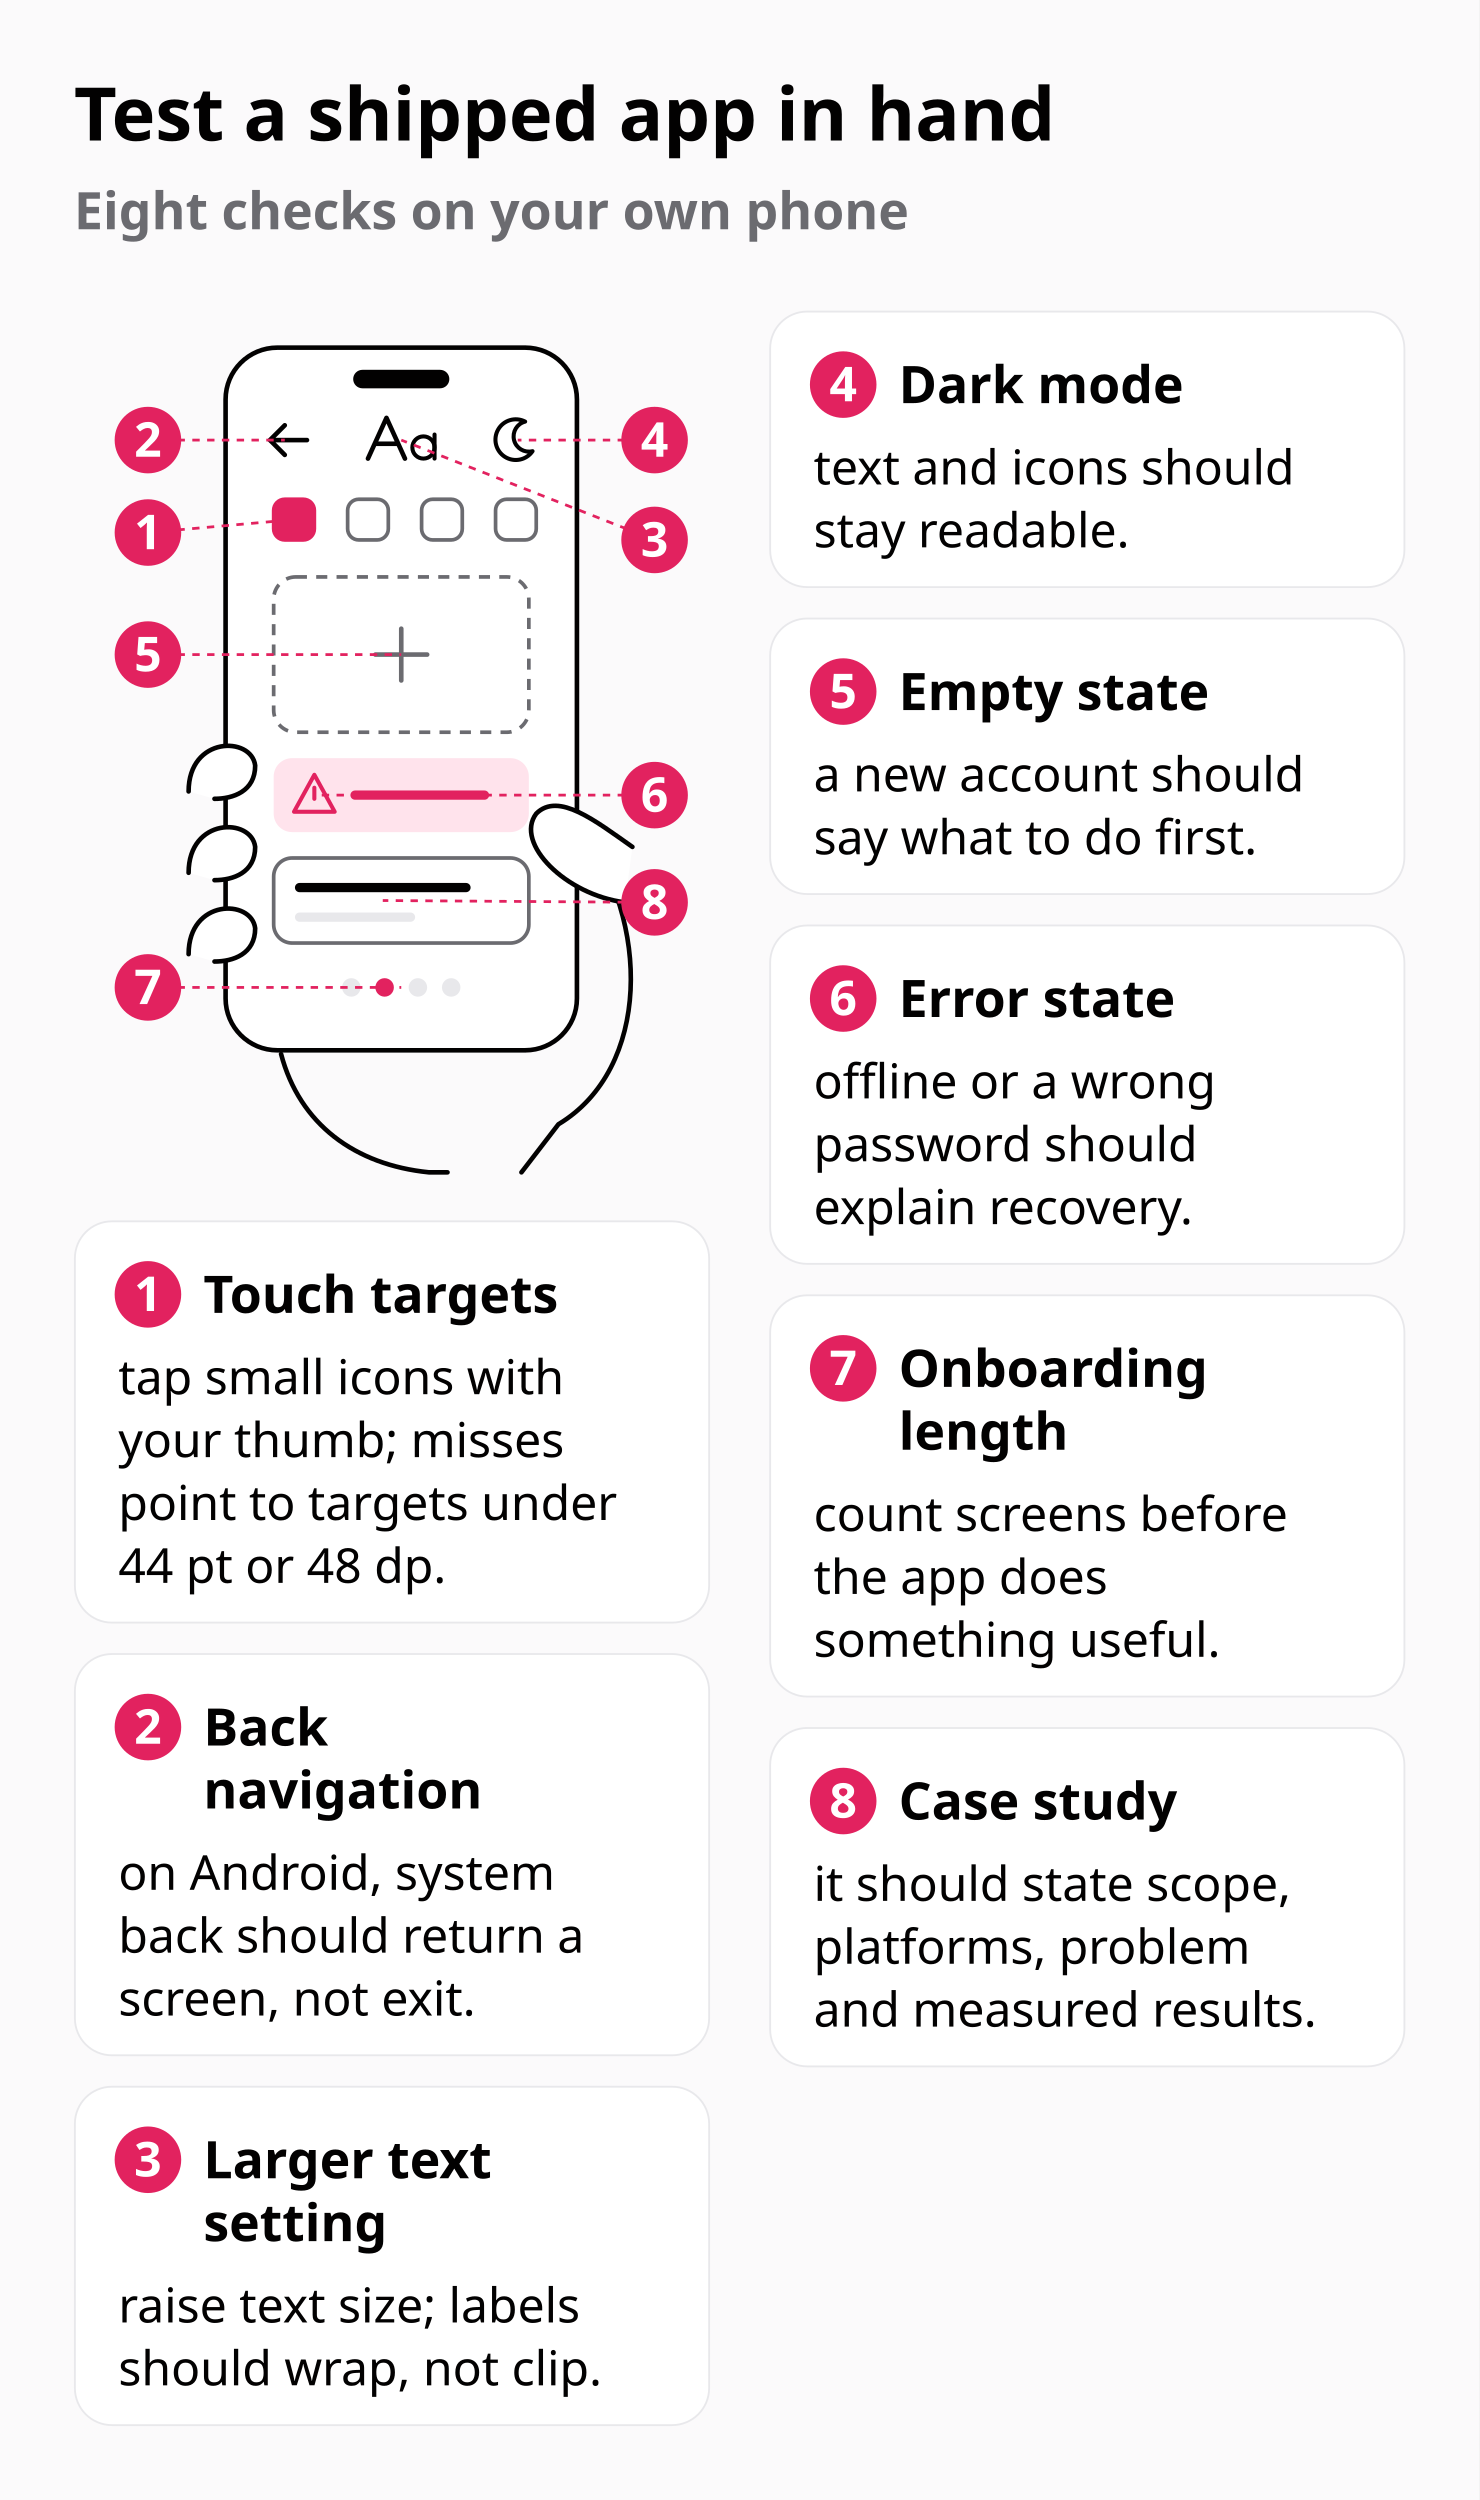
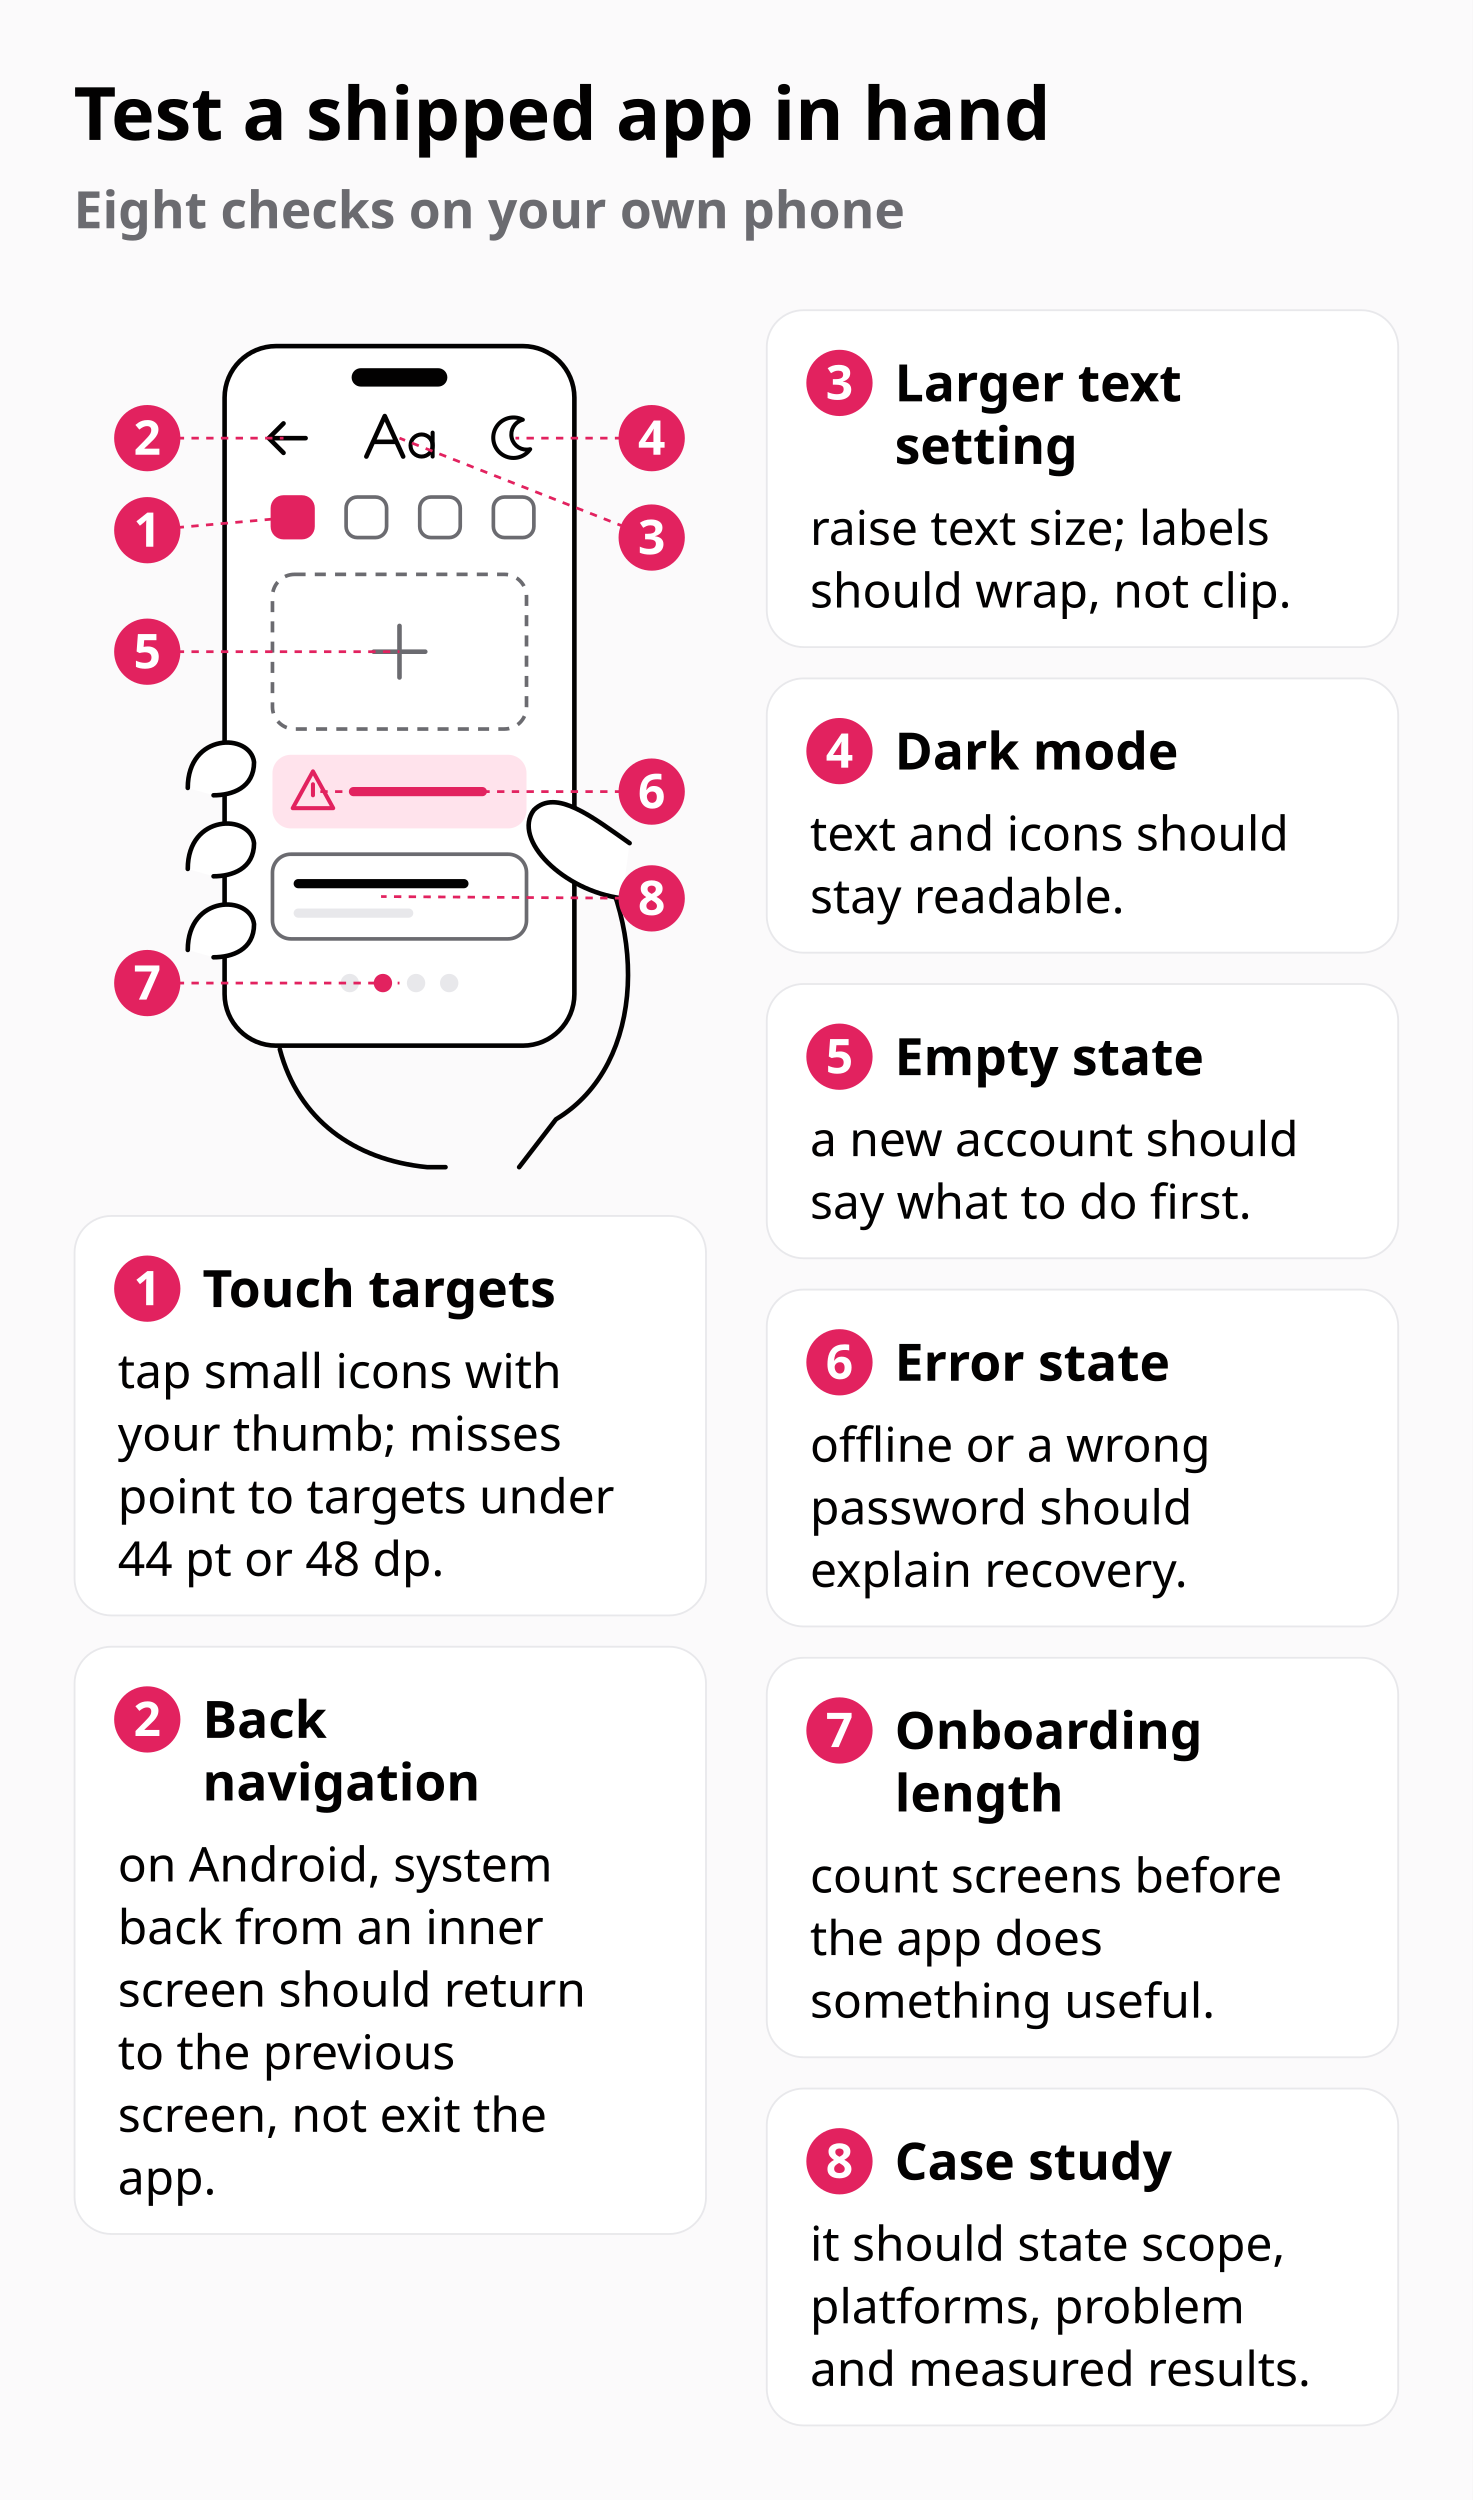
- <svg xmlns="http://www.w3.org/2000/svg" viewBox="0 0 800 1352" width="800" height="1352" font-family="Manrope, system-ui, sans-serif">
-   <rect width="800" height="1352" fill="#FBFAFB" />
+ <svg xmlns="http://www.w3.org/2000/svg" viewBox="0 0 800 1358" width="800" height="1358" font-family="Manrope, system-ui, sans-serif">
+   <rect width="800" height="1358" fill="#FBFAFB" />
  <text x="40" y="76" font-size="40" font-weight="800" fill="#020101">Test a shipped app in hand</text>
  <text x="40" y="124" font-size="28" font-weight="600" fill="#6B6B70">Eight checks on your own phone</text>
  <g data-id="hero">
    <g fill="none" stroke="#020101" stroke-width="2.5" stroke-linecap="round" stroke-linejoin="round">
      <path d="M152 570 C162 608 192 630 232 634 L242 634" />
      <path d="M314 448 C352 498 352 578 302 608 L282 634" />
    </g>
    <rect x="122" y="188" width="190" height="380" rx="28" fill="#FFFFFF" stroke="#020101" stroke-width="2.5" />
    <rect x="191.0" y="200" width="52" height="10" rx="5" fill="#020101" />
    <path d="M102 428 C102 398 136 398 138 414 C138 428 126 432 116 432" fill="#FFFFFF" stroke="#020101" stroke-width="2.5" stroke-linecap="round" />
    <path d="M102 472 C102 442 136 442 138 458 C138 472 126 476 116 476" fill="#FFFFFF" stroke="#020101" stroke-width="2.5" stroke-linecap="round" />
    <path d="M102 516 C102 486 136 486 138 502 C138 516 126 520 116 520" fill="#FFFFFF" stroke="#020101" stroke-width="2.5" stroke-linecap="round" />
    <path d="M338 488 C306 484 278 456 290 440 C302 428 322 444 342 458" fill="#FFFFFF" stroke="#020101" stroke-width="2.5" stroke-linecap="round" />
    <path d="M166 238 H146 M154 230 L146 238 L154 246" fill="none" stroke="#020101" stroke-width="2.5" stroke-linecap="round" stroke-linejoin="round" />
    <path d="M284 228 A11 11 0 1 0 288 244 A8 8 0 0 1 284 228 Z" fill="none" stroke="#020101" stroke-width="2.2" stroke-linejoin="round" />
    <path d="M199.0 248 L209.0 226 L219.0 248 M203.0 240 H215.0" fill="none" stroke="#020101" stroke-width="2.5" stroke-linecap="round" stroke-linejoin="round" />
    <circle cx="229.0" cy="242" r="6" fill="none" stroke="#020101" stroke-width="2.2" />
    <path d="M235.0 235 V248" stroke="#020101" stroke-width="2.2" stroke-linecap="round" />
    <rect x="148" y="270" width="22" height="22" rx="6" fill="#E2225F" stroke="#E2225F" stroke-width="2" />
    <rect x="188" y="270" width="22" height="22" rx="6" fill="none" stroke="#6B6B70" stroke-width="2" />
    <rect x="228" y="270" width="22" height="22" rx="6" fill="none" stroke="#6B6B70" stroke-width="2" />
    <rect x="268" y="270" width="22" height="22" rx="6" fill="none" stroke="#6B6B70" stroke-width="2" />
    <rect x="148" y="312" width="138" height="84" rx="12" fill="none" stroke="#6B6B70" stroke-width="2" stroke-dasharray="6 5" />
    <path d="M217.0 340 v28 M203.0 354 h28" stroke="#6B6B70" stroke-width="2.5" stroke-linecap="round" />
    <rect x="148" y="410" width="138" height="40" rx="10" fill="#FFE3EC" />
    <path d="M170 419 l11 20 h-22 Z" fill="none" stroke="#E2225F" stroke-width="2.2" stroke-linejoin="round" />
    <path d="M170 426 v6" stroke="#E2225F" stroke-width="2.2" stroke-linecap="round" />
    <path d="M192 430 h70" stroke="#E2225F" stroke-width="5" stroke-linecap="round" />
    <rect x="148" y="464" width="138" height="46" rx="10" fill="none" stroke="#6B6B70" stroke-width="2" />
    <path d="M162 480 h90" stroke="#020101" stroke-width="5" stroke-linecap="round" />
    <path d="M162 496 h60" stroke="#E8E8EB" stroke-width="5" stroke-linecap="round" />
    <circle cx="190.0" cy="534" r="5" fill="#E8E8EB" />
    <circle cx="208.0" cy="534" r="5" fill="#E2225F" />
    <circle cx="226.0" cy="534" r="5" fill="#E8E8EB" />
    <circle cx="244.0" cy="534" r="5" fill="#E8E8EB" />
    <path d="M80 238 L154 238" stroke="#E2225F" stroke-width="1.5" stroke-dasharray="4 4" />
    <path d="M80 288 L159 281" stroke="#E2225F" stroke-width="1.5" stroke-dasharray="4 4" />
    <path d="M80 354 L217.0 354" stroke="#E2225F" stroke-width="1.5" stroke-dasharray="4 4" />
    <path d="M80 534 L217.0 534" stroke="#E2225F" stroke-width="1.5" stroke-dasharray="4 4" />
    <path d="M354 238 L280 238" stroke="#E2225F" stroke-width="1.5" stroke-dasharray="4 4" />
    <path d="M354 292 L217.0 238" stroke="#E2225F" stroke-width="1.5" stroke-dasharray="4 4" />
    <path d="M354 430 L170 430" stroke="#E2225F" stroke-width="1.5" stroke-dasharray="4 4" />
    <path d="M354 488 L207 487" stroke="#E2225F" stroke-width="1.5" stroke-dasharray="4 4" />
    <circle cx="80" cy="238" r="18" fill="#E2225F" />
    <text x="80" y="247" font-size="26" font-weight="800" fill="#FFFFFF" text-anchor="middle">2</text>
    <circle cx="80" cy="288" r="18" fill="#E2225F" />
    <text x="80" y="297" font-size="26" font-weight="800" fill="#FFFFFF" text-anchor="middle">1</text>
    <circle cx="80" cy="354" r="18" fill="#E2225F" />
    <text x="80" y="363" font-size="26" font-weight="800" fill="#FFFFFF" text-anchor="middle">5</text>
    <circle cx="80" cy="534" r="18" fill="#E2225F" />
    <text x="80" y="543" font-size="26" font-weight="800" fill="#FFFFFF" text-anchor="middle">7</text>
    <circle cx="354" cy="238" r="18" fill="#E2225F" />
    <text x="354" y="247" font-size="26" font-weight="800" fill="#FFFFFF" text-anchor="middle">4</text>
    <circle cx="354" cy="292" r="18" fill="#E2225F" />
    <text x="354" y="301" font-size="26" font-weight="800" fill="#FFFFFF" text-anchor="middle">3</text>
    <circle cx="354" cy="430" r="18" fill="#E2225F" />
    <text x="354" y="439" font-size="26" font-weight="800" fill="#FFFFFF" text-anchor="middle">6</text>
    <circle cx="354" cy="488" r="18" fill="#E2225F" />
    <text x="354" y="497" font-size="26" font-weight="800" fill="#FFFFFF" text-anchor="middle">8</text>
  </g>
  <g class="card" data-id="i1">
    <rect x="40.5" y="660.5" width="343" height="217" rx="20" fill="#FFFFFF" stroke="#E8E8EB" />
    <circle cx="80" cy="700" r="18" fill="#E2225F" />
    <text x="80" y="709" font-size="26" font-weight="800" fill="#FFFFFF" text-anchor="middle">1</text>
    <text x="110" y="710" font-size="28" font-weight="800" fill="#020101">Touch targets</text>
    <text x="64" y="754" font-size="26" font-weight="400" fill="#020101">tap small icons with</text>
    <text x="64" y="788" font-size="26" font-weight="400" fill="#020101">your thumb; misses</text>
    <text x="64" y="822" font-size="26" font-weight="400" fill="#020101">point to targets under</text>
    <text x="64" y="856" font-size="26" font-weight="400" fill="#020101">44 pt or 48 dp.</text>
  </g>
  <g class="card" data-id="i2">
-     <rect x="40.5" y="894.5" width="343" height="217" rx="20" fill="#FFFFFF" stroke="#E8E8EB" />
+     <rect x="40.5" y="894.5" width="343" height="319" rx="20" fill="#FFFFFF" stroke="#E8E8EB" />
    <circle cx="80" cy="934" r="18" fill="#E2225F" />
    <text x="80" y="943" font-size="26" font-weight="800" fill="#FFFFFF" text-anchor="middle">2</text>
    <text x="110" y="944" font-size="28" font-weight="800" fill="#020101">Back</text>
    <text x="110" y="978" font-size="28" font-weight="800" fill="#020101">navigation</text>
    <text x="64" y="1022" font-size="26" font-weight="400" fill="#020101">on Android, system</text>
-     <text x="64" y="1056" font-size="26" font-weight="400" fill="#020101">back should return a</text>
-     <text x="64" y="1090" font-size="26" font-weight="400" fill="#020101">screen, not exit.</text>
+     <text x="64" y="1056" font-size="26" font-weight="400" fill="#020101">back from an inner</text>
+     <text x="64" y="1090" font-size="26" font-weight="400" fill="#020101">screen should return</text>
+     <text x="64" y="1124" font-size="26" font-weight="400" fill="#020101">to the previous</text>
+     <text x="64" y="1158" font-size="26" font-weight="400" fill="#020101">screen, not exit the</text>
+     <text x="64" y="1192" font-size="26" font-weight="400" fill="#020101">app.</text>
  </g>
  <g class="card" data-id="i3">
-     <rect x="40.5" y="1128.5" width="343" height="183" rx="20" fill="#FFFFFF" stroke="#E8E8EB" />
-     <circle cx="80" cy="1168" r="18" fill="#E2225F" />
-     <text x="80" y="1177" font-size="26" font-weight="800" fill="#FFFFFF" text-anchor="middle">3</text>
-     <text x="110" y="1178" font-size="28" font-weight="800" fill="#020101">Larger text</text>
-     <text x="110" y="1212" font-size="28" font-weight="800" fill="#020101">setting</text>
-     <text x="64" y="1256" font-size="26" font-weight="400" fill="#020101">raise text size; labels</text>
-     <text x="64" y="1290" font-size="26" font-weight="400" fill="#020101">should wrap, not clip.</text>
+     <rect x="416.5" y="168.5" width="343" height="183" rx="20" fill="#FFFFFF" stroke="#E8E8EB" />
+     <circle cx="456" cy="208" r="18" fill="#E2225F" />
+     <text x="456" y="217" font-size="26" font-weight="800" fill="#FFFFFF" text-anchor="middle">3</text>
+     <text x="486" y="218" font-size="28" font-weight="800" fill="#020101">Larger text</text>
+     <text x="486" y="252" font-size="28" font-weight="800" fill="#020101">setting</text>
+     <text x="440" y="296" font-size="26" font-weight="400" fill="#020101">raise text size; labels</text>
+     <text x="440" y="330" font-size="26" font-weight="400" fill="#020101">should wrap, not clip.</text>
  </g>
  <g class="card" data-id="i4">
-     <rect x="416.5" y="168.5" width="343" height="149" rx="20" fill="#FFFFFF" stroke="#E8E8EB" />
-     <circle cx="456" cy="208" r="18" fill="#E2225F" />
-     <text x="456" y="217" font-size="26" font-weight="800" fill="#FFFFFF" text-anchor="middle">4</text>
-     <text x="486" y="218" font-size="28" font-weight="800" fill="#020101">Dark mode</text>
-     <text x="440" y="262" font-size="26" font-weight="400" fill="#020101">text and icons should</text>
-     <text x="440" y="296" font-size="26" font-weight="400" fill="#020101">stay readable.</text>
+     <rect x="416.5" y="368.5" width="343" height="149" rx="20" fill="#FFFFFF" stroke="#E8E8EB" />
+     <circle cx="456" cy="408" r="18" fill="#E2225F" />
+     <text x="456" y="417" font-size="26" font-weight="800" fill="#FFFFFF" text-anchor="middle">4</text>
+     <text x="486" y="418" font-size="28" font-weight="800" fill="#020101">Dark mode</text>
+     <text x="440" y="462" font-size="26" font-weight="400" fill="#020101">text and icons should</text>
+     <text x="440" y="496" font-size="26" font-weight="400" fill="#020101">stay readable.</text>
  </g>
  <g class="card" data-id="i5">
-     <rect x="416.5" y="334.5" width="343" height="149" rx="20" fill="#FFFFFF" stroke="#E8E8EB" />
-     <circle cx="456" cy="374" r="18" fill="#E2225F" />
-     <text x="456" y="383" font-size="26" font-weight="800" fill="#FFFFFF" text-anchor="middle">5</text>
-     <text x="486" y="384" font-size="28" font-weight="800" fill="#020101">Empty state</text>
-     <text x="440" y="428" font-size="26" font-weight="400" fill="#020101">a new account should</text>
-     <text x="440" y="462" font-size="26" font-weight="400" fill="#020101">say what to do first.</text>
+     <rect x="416.5" y="534.5" width="343" height="149" rx="20" fill="#FFFFFF" stroke="#E8E8EB" />
+     <circle cx="456" cy="574" r="18" fill="#E2225F" />
+     <text x="456" y="583" font-size="26" font-weight="800" fill="#FFFFFF" text-anchor="middle">5</text>
+     <text x="486" y="584" font-size="28" font-weight="800" fill="#020101">Empty state</text>
+     <text x="440" y="628" font-size="26" font-weight="400" fill="#020101">a new account should</text>
+     <text x="440" y="662" font-size="26" font-weight="400" fill="#020101">say what to do first.</text>
  </g>
  <g class="card" data-id="i6">
-     <rect x="416.5" y="500.5" width="343" height="183" rx="20" fill="#FFFFFF" stroke="#E8E8EB" />
-     <circle cx="456" cy="540" r="18" fill="#E2225F" />
-     <text x="456" y="549" font-size="26" font-weight="800" fill="#FFFFFF" text-anchor="middle">6</text>
-     <text x="486" y="550" font-size="28" font-weight="800" fill="#020101">Error state</text>
-     <text x="440" y="594" font-size="26" font-weight="400" fill="#020101">offline or a wrong</text>
-     <text x="440" y="628" font-size="26" font-weight="400" fill="#020101">password should</text>
-     <text x="440" y="662" font-size="26" font-weight="400" fill="#020101">explain recovery.</text>
+     <rect x="416.5" y="700.5" width="343" height="183" rx="20" fill="#FFFFFF" stroke="#E8E8EB" />
+     <circle cx="456" cy="740" r="18" fill="#E2225F" />
+     <text x="456" y="749" font-size="26" font-weight="800" fill="#FFFFFF" text-anchor="middle">6</text>
+     <text x="486" y="750" font-size="28" font-weight="800" fill="#020101">Error state</text>
+     <text x="440" y="794" font-size="26" font-weight="400" fill="#020101">offline or a wrong</text>
+     <text x="440" y="828" font-size="26" font-weight="400" fill="#020101">password should</text>
+     <text x="440" y="862" font-size="26" font-weight="400" fill="#020101">explain recovery.</text>
  </g>
  <g class="card" data-id="i7">
-     <rect x="416.5" y="700.5" width="343" height="217" rx="20" fill="#FFFFFF" stroke="#E8E8EB" />
-     <circle cx="456" cy="740" r="18" fill="#E2225F" />
-     <text x="456" y="749" font-size="26" font-weight="800" fill="#FFFFFF" text-anchor="middle">7</text>
-     <text x="486" y="750" font-size="28" font-weight="800" fill="#020101">Onboarding</text>
-     <text x="486" y="784" font-size="28" font-weight="800" fill="#020101">length</text>
-     <text x="440" y="828" font-size="26" font-weight="400" fill="#020101">count screens before</text>
-     <text x="440" y="862" font-size="26" font-weight="400" fill="#020101">the app does</text>
-     <text x="440" y="896" font-size="26" font-weight="400" fill="#020101">something useful.</text>
+     <rect x="416.5" y="900.5" width="343" height="217" rx="20" fill="#FFFFFF" stroke="#E8E8EB" />
+     <circle cx="456" cy="940" r="18" fill="#E2225F" />
+     <text x="456" y="949" font-size="26" font-weight="800" fill="#FFFFFF" text-anchor="middle">7</text>
+     <text x="486" y="950" font-size="28" font-weight="800" fill="#020101">Onboarding</text>
+     <text x="486" y="984" font-size="28" font-weight="800" fill="#020101">length</text>
+     <text x="440" y="1028" font-size="26" font-weight="400" fill="#020101">count screens before</text>
+     <text x="440" y="1062" font-size="26" font-weight="400" fill="#020101">the app does</text>
+     <text x="440" y="1096" font-size="26" font-weight="400" fill="#020101">something useful.</text>
  </g>
  <g class="card" data-id="i8">
-     <rect x="416.5" y="934.5" width="343" height="183" rx="20" fill="#FFFFFF" stroke="#E8E8EB" />
-     <circle cx="456" cy="974" r="18" fill="#E2225F" />
-     <text x="456" y="983" font-size="26" font-weight="800" fill="#FFFFFF" text-anchor="middle">8</text>
-     <text x="486" y="984" font-size="28" font-weight="800" fill="#020101">Case study</text>
-     <text x="440" y="1028" font-size="26" font-weight="400" fill="#020101">it should state scope,</text>
-     <text x="440" y="1062" font-size="26" font-weight="400" fill="#020101">platforms, problem</text>
-     <text x="440" y="1096" font-size="26" font-weight="400" fill="#020101">and measured results.</text>
+     <rect x="416.5" y="1134.5" width="343" height="183" rx="20" fill="#FFFFFF" stroke="#E8E8EB" />
+     <circle cx="456" cy="1174" r="18" fill="#E2225F" />
+     <text x="456" y="1183" font-size="26" font-weight="800" fill="#FFFFFF" text-anchor="middle">8</text>
+     <text x="486" y="1184" font-size="28" font-weight="800" fill="#020101">Case study</text>
+     <text x="440" y="1228" font-size="26" font-weight="400" fill="#020101">it should state scope,</text>
+     <text x="440" y="1262" font-size="26" font-weight="400" fill="#020101">platforms, problem</text>
+     <text x="440" y="1296" font-size="26" font-weight="400" fill="#020101">and measured results.</text>
  </g>
</svg>
